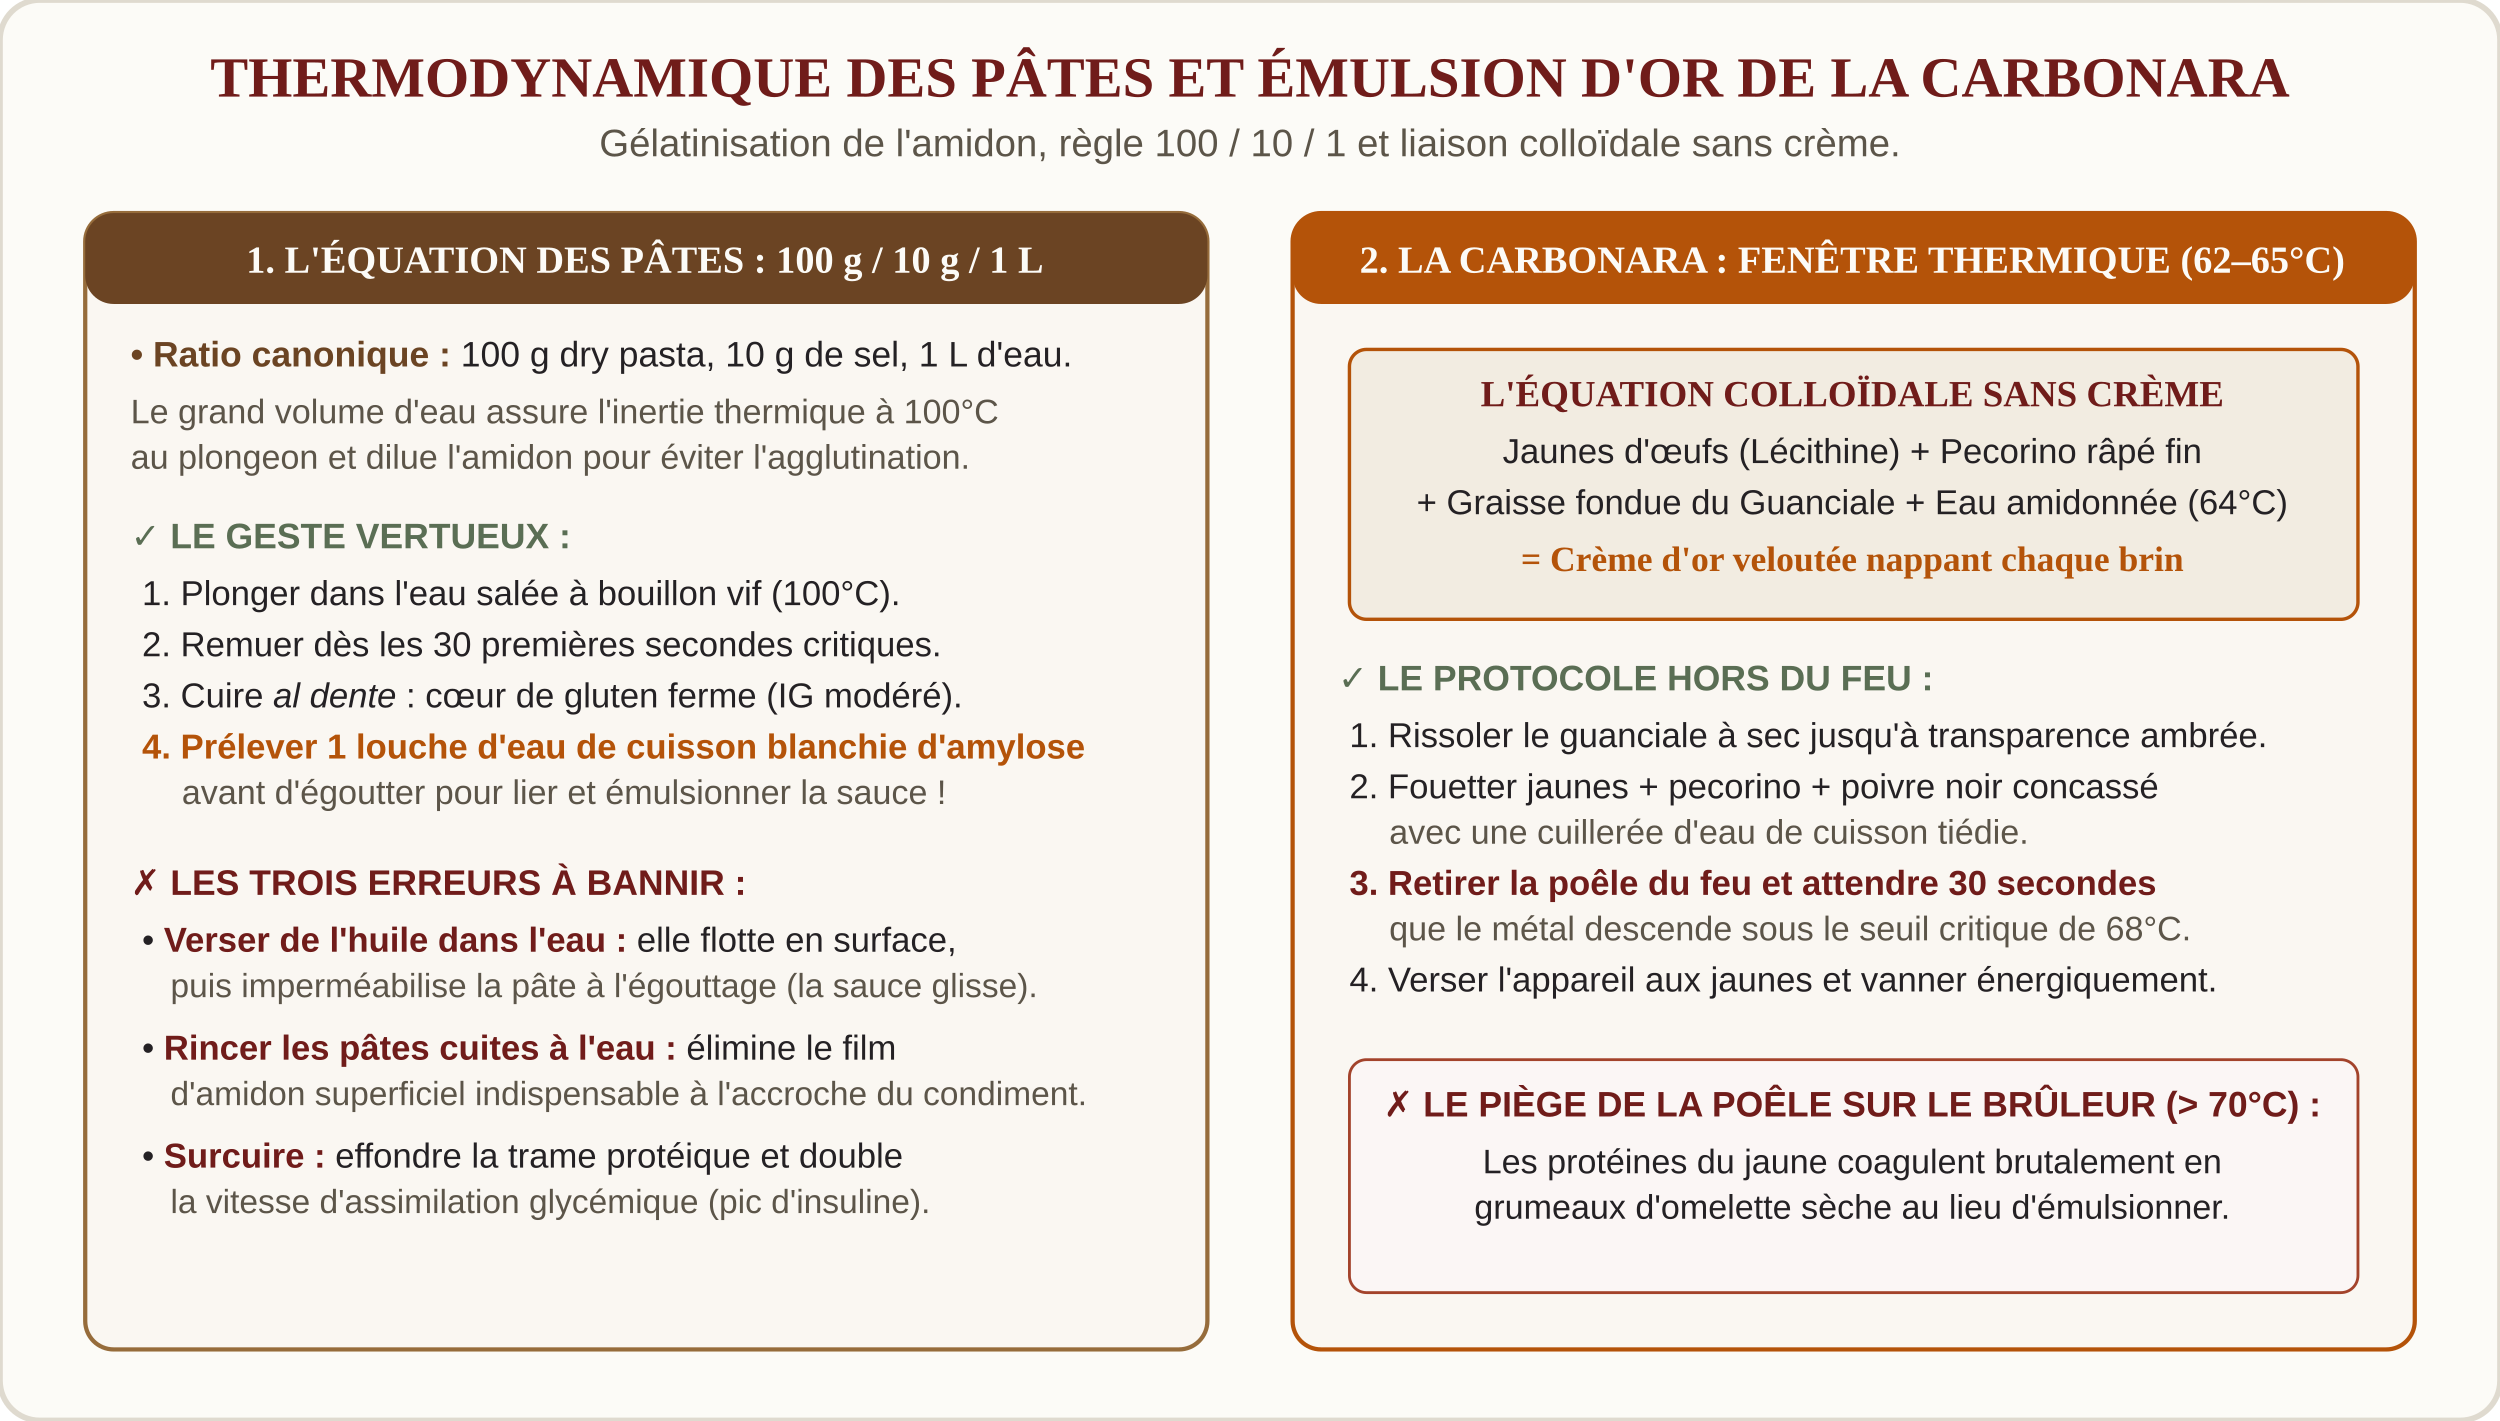
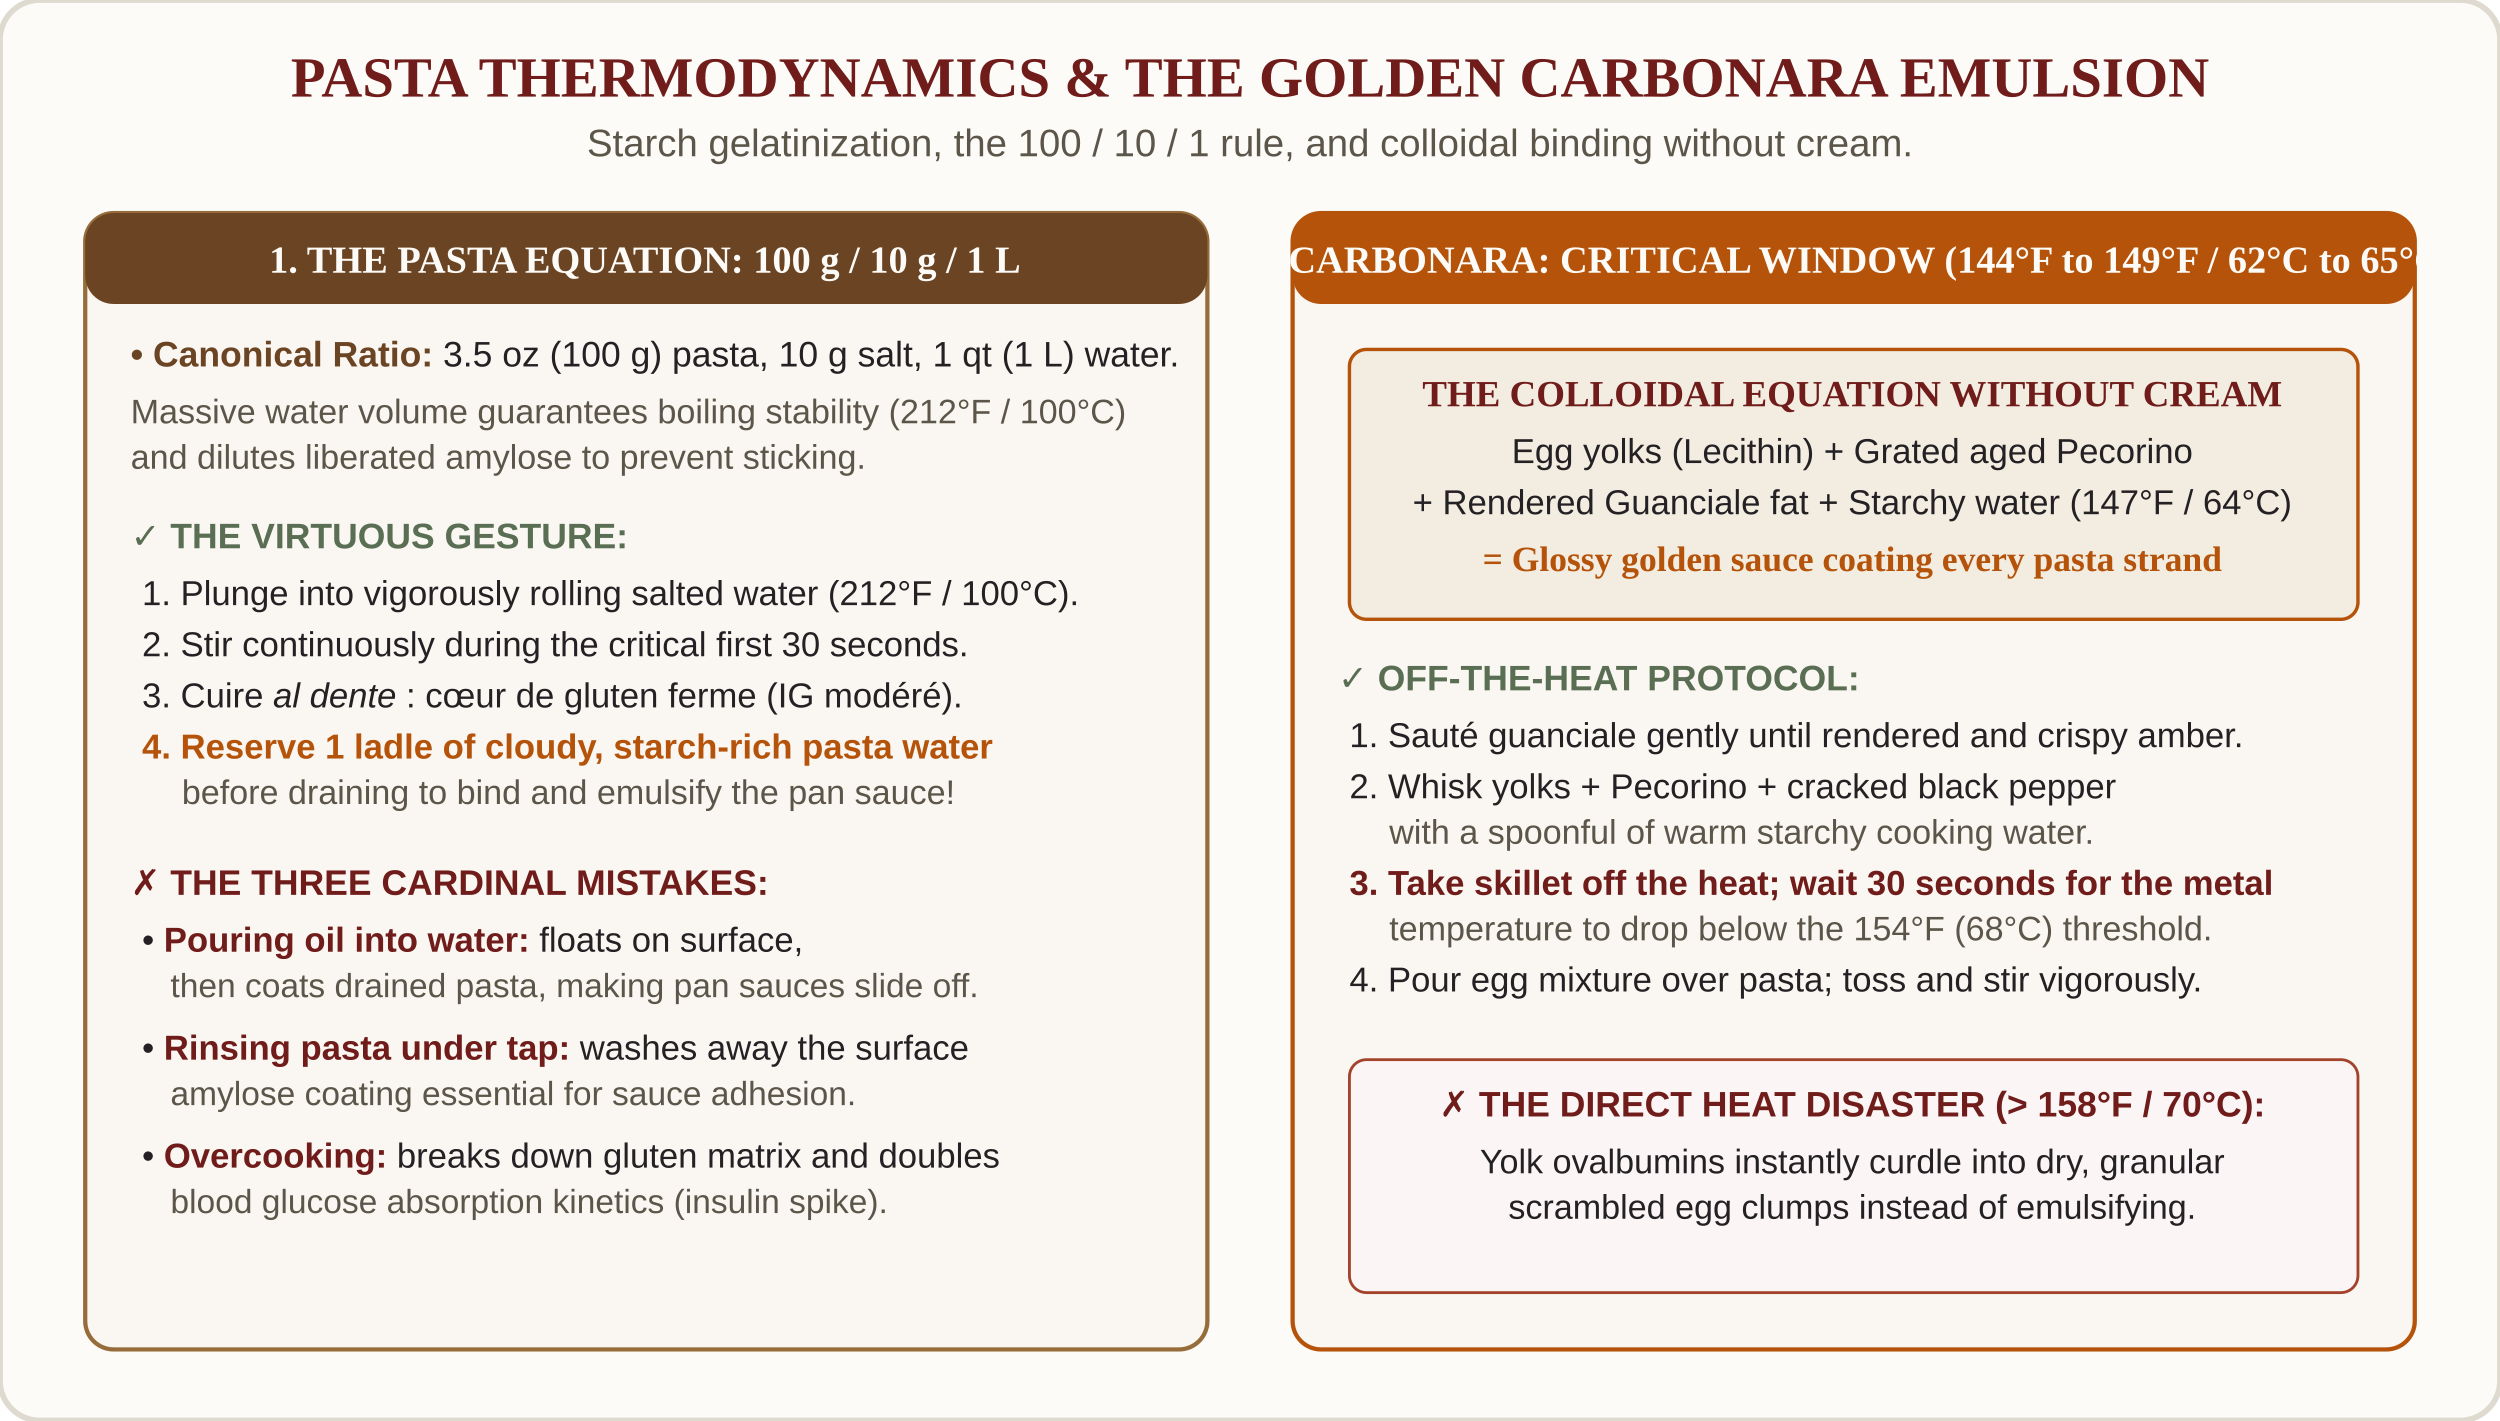
<svg xmlns="http://www.w3.org/2000/svg" viewBox="0 0 880 500" width="100%" height="100%">
  <rect width="880" height="500" rx="14" fill="#FCFBF7" stroke="#DFDACF" stroke-width="2" />
-   <text x="440" y="34" font-family="Liberation Serif, Georgia, serif" font-size="20" font-weight="bold" fill="#701C1A" text-anchor="middle">THERMODYNAMIQUE DES PÂTES ET ÉMULSION D'OR DE LA CARBONARA</text>
-   <text x="440" y="55" font-family="Liberation Sans, Arial, sans-serif" font-size="13.5" fill="#5C5549" text-anchor="middle">Gélatinisation de l'amidon, règle 100 / 10 / 1 et liaison colloïdale sans crème.</text>
+   <text x="440" y="34" font-family="Liberation Serif, Georgia, serif" font-size="20" font-weight="bold" fill="#701C1A" text-anchor="middle">PASTA THERMODYNAMICS &amp; THE GOLDEN CARBONARA EMULSION</text>
+   <text x="440" y="55" font-family="Liberation Sans, Arial, sans-serif" font-size="13.5" fill="#5C5549" text-anchor="middle">Starch gelatinization, the 100 / 10 / 1 rule, and colloidal binding without cream.</text>
  <g transform="translate(30, 75)">
    <rect width="395" height="400" rx="10" fill="#FAF7F2" stroke="#966C3B" stroke-width="1.5" />
    <rect width="395" height="32" rx="10" fill="#6B4423" />
-     <text x="197" y="21" font-family="Liberation Serif, Georgia, serif" font-size="13.5" font-weight="bold" fill="#FCFBF7" text-anchor="middle">1. L'ÉQUATION DES PÂTES : 100 g / 10 g / 1 L</text>
+     <text x="197" y="21" font-family="Liberation Serif, Georgia, serif" font-size="13.5" font-weight="bold" fill="#FCFBF7" text-anchor="middle">1. THE PASTA EQUATION: 100 g / 10 g / 1 L</text>
    <text x="16" y="54" font-family="Liberation Sans, Arial, sans-serif" font-size="12.5" fill="#242124">
-       <tspan font-weight="bold" fill="#6B4423">• Ratio canonique :</tspan> 100 g dry pasta, 10 g de sel, 1 L d'eau.</text>
-     <text x="16" y="74" font-family="Liberation Sans, Arial, sans-serif" font-size="12.0" fill="#5C5549">Le grand volume d'eau assure l'inertie thermique à 100°C</text>
-     <text x="16" y="90" font-family="Liberation Sans, Arial, sans-serif" font-size="12.0" fill="#5C5549">au plongeon et dilue l'amidon pour éviter l'agglutination.</text>
-     <text x="16" y="118" font-family="Liberation Sans, Arial, sans-serif" font-size="12.5" font-weight="bold" fill="#5A6E54">✓ LE GESTE VERTUEUX :</text>
-     <text x="20" y="138" font-family="Liberation Sans, Arial, sans-serif" font-size="12.2" fill="#242124">1. Plonger dans l'eau salée à bouillon vif (100°C).</text>
-     <text x="20" y="156" font-family="Liberation Sans, Arial, sans-serif" font-size="12.2" fill="#242124">2. Remuer dès les 30 premières secondes critiques.</text>
+       <tspan font-weight="bold" fill="#6B4423">• Canonical Ratio:</tspan> 3.5 oz (100 g) pasta, 10 g salt, 1 qt (1 L) water.</text>
+     <text x="16" y="74" font-family="Liberation Sans, Arial, sans-serif" font-size="12.0" fill="#5C5549">Massive water volume guarantees boiling stability (212°F / 100°C)</text>
+     <text x="16" y="90" font-family="Liberation Sans, Arial, sans-serif" font-size="12.0" fill="#5C5549">and dilutes liberated amylose to prevent sticking.</text>
+     <text x="16" y="118" font-family="Liberation Sans, Arial, sans-serif" font-size="12.5" font-weight="bold" fill="#5A6E54">✓ THE VIRTUOUS GESTURE:</text>
+     <text x="20" y="138" font-family="Liberation Sans, Arial, sans-serif" font-size="12.2" fill="#242124">1. Plunge into vigorously rolling salted water (212°F / 100°C).</text>
+     <text x="20" y="156" font-family="Liberation Sans, Arial, sans-serif" font-size="12.2" fill="#242124">2. Stir continuously during the critical first 30 seconds.</text>
    <text x="20" y="174" font-family="Liberation Sans, Arial, sans-serif" font-size="12.2" fill="#242124">3. Cuire <tspan font-style="italic">al dente</tspan> : cœur de gluten ferme (IG modéré).</text>
-     <text x="20" y="192" font-family="Liberation Sans, Arial, sans-serif" font-size="12.2" font-weight="bold" fill="#B45309">4. Prélever 1 louche d'eau de cuisson blanchie d'amylose</text>
-     <text x="34" y="208" font-family="Liberation Sans, Arial, sans-serif" font-size="12.0" fill="#5C5549">avant d'égoutter pour lier et émulsionner la sauce !</text>
-     <text x="16" y="240" font-family="Liberation Sans, Arial, sans-serif" font-size="12.5" font-weight="bold" fill="#701C1A">✗ LES TROIS ERREURS À BANNIR :</text>
-     <text x="20" y="260" font-family="Liberation Sans, Arial, sans-serif" font-size="12.2" fill="#242124">• <tspan font-weight="bold" fill="#701C1A">Verser de l'huile dans l'eau :</tspan> elle flotte en surface,</text>
-     <text x="30" y="276" font-family="Liberation Sans, Arial, sans-serif" font-size="11.8" fill="#5C5549">puis imperméabilise la pâte à l'égouttage (la sauce glisse).</text>
-     <text x="20" y="298" font-family="Liberation Sans, Arial, sans-serif" font-size="12.2" fill="#242124">• <tspan font-weight="bold" fill="#701C1A">Rincer les pâtes cuites à l'eau :</tspan> élimine le film</text>
-     <text x="30" y="314" font-family="Liberation Sans, Arial, sans-serif" font-size="11.8" fill="#5C5549">d'amidon superficiel indispensable à l'accroche du condiment.</text>
-     <text x="20" y="336" font-family="Liberation Sans, Arial, sans-serif" font-size="12.2" fill="#242124">• <tspan font-weight="bold" fill="#701C1A">Surcuire :</tspan> effondre la trame protéique et double</text>
-     <text x="30" y="352" font-family="Liberation Sans, Arial, sans-serif" font-size="11.8" fill="#5C5549">la vitesse d'assimilation glycémique (pic d'insuline).</text>
+     <text x="20" y="192" font-family="Liberation Sans, Arial, sans-serif" font-size="12.2" font-weight="bold" fill="#B45309">4. Reserve 1 ladle of cloudy, starch-rich pasta water</text>
+     <text x="34" y="208" font-family="Liberation Sans, Arial, sans-serif" font-size="12.0" fill="#5C5549">before draining to bind and emulsify the pan sauce!</text>
+     <text x="16" y="240" font-family="Liberation Sans, Arial, sans-serif" font-size="12.5" font-weight="bold" fill="#701C1A">✗ THE THREE CARDINAL MISTAKES:</text>
+     <text x="20" y="260" font-family="Liberation Sans, Arial, sans-serif" font-size="12.2" fill="#242124">• <tspan font-weight="bold" fill="#701C1A">Pouring oil into water:</tspan> floats on surface,</text>
+     <text x="30" y="276" font-family="Liberation Sans, Arial, sans-serif" font-size="11.8" fill="#5C5549">then coats drained pasta, making pan sauces slide off.</text>
+     <text x="20" y="298" font-family="Liberation Sans, Arial, sans-serif" font-size="12.2" fill="#242124">• <tspan font-weight="bold" fill="#701C1A">Rinsing pasta under tap:</tspan> washes away the surface</text>
+     <text x="30" y="314" font-family="Liberation Sans, Arial, sans-serif" font-size="11.8" fill="#5C5549">amylose coating essential for sauce adhesion.</text>
+     <text x="20" y="336" font-family="Liberation Sans, Arial, sans-serif" font-size="12.2" fill="#242124">• <tspan font-weight="bold" fill="#701C1A">Overcooking:</tspan> breaks down gluten matrix and doubles</text>
+     <text x="30" y="352" font-family="Liberation Sans, Arial, sans-serif" font-size="11.8" fill="#5C5549">blood glucose absorption kinetics (insulin spike).</text>
  </g>
  <g transform="translate(455, 75)">
    <rect width="395" height="400" rx="10" fill="#FAF7F2" stroke="#B45309" stroke-width="1.5" />
    <rect width="395" height="32" rx="10" fill="#B45309" />
-     <text x="197" y="21" font-family="Liberation Serif, Georgia, serif" font-size="13.5" font-weight="bold" fill="#FCFBF7" text-anchor="middle">2. LA CARBONARA : FENÊTRE THERMIQUE (62–65°C)</text>
+     <text x="197" y="21" font-family="Liberation Serif, Georgia, serif" font-size="13.5" font-weight="bold" fill="#FCFBF7" text-anchor="middle">2. CARBONARA: CRITICAL WINDOW (144°F to 149°F / 62°C to 65°C)</text>
    <rect x="20" y="48" width="355" height="95" rx="6" fill="#F2ECE1" stroke="#B45309" stroke-width="1.2" />
-     <text x="197" y="68" font-family="Liberation Serif, Georgia, serif" font-size="13" font-weight="bold" fill="#701C1A" text-anchor="middle">L'ÉQUATION COLLOÏDALE SANS CRÈME</text>
-     <text x="197" y="88" font-family="Liberation Sans, Arial, sans-serif" font-size="12.2" fill="#242124" text-anchor="middle">Jaunes d'œufs (Lécithine) + Pecorino râpé fin</text>
-     <text x="197" y="106" font-family="Liberation Sans, Arial, sans-serif" font-size="12.2" fill="#242124" text-anchor="middle">+ Graisse fondue du Guanciale + Eau amidonnée (64°C)</text>
-     <text x="197" y="126" font-family="Liberation Serif, Georgia, serif" font-size="12.5" font-weight="bold" fill="#B45309" text-anchor="middle">= Crème d'or veloutée nappant chaque brin</text>
-     <text x="16" y="168" font-family="Liberation Sans, Arial, sans-serif" font-size="12.5" font-weight="bold" fill="#5A6E54">✓ LE PROTOCOLE HORS DU FEU :</text>
-     <text x="20" y="188" font-family="Liberation Sans, Arial, sans-serif" font-size="12.2" fill="#242124">1. Rissoler le guanciale à sec jusqu'à transparence ambrée.</text>
-     <text x="20" y="206" font-family="Liberation Sans, Arial, sans-serif" font-size="12.2" fill="#242124">2. Fouetter jaunes + pecorino + poivre noir concassé</text>
-     <text x="34" y="222" font-family="Liberation Sans, Arial, sans-serif" font-size="12.0" fill="#5C5549">avec une cuillerée d'eau de cuisson tiédie.</text>
-     <text x="20" y="240" font-family="Liberation Sans, Arial, sans-serif" font-size="12.2" font-weight="bold" fill="#701C1A">3. Retirer la poêle du feu et attendre 30 secondes</text>
-     <text x="34" y="256" font-family="Liberation Sans, Arial, sans-serif" font-size="12.0" fill="#5C5549">que le métal descende sous le seuil critique de 68°C.</text>
-     <text x="20" y="274" font-family="Liberation Sans, Arial, sans-serif" font-size="12.2" fill="#242124">4. Verser l'appareil aux jaunes et vanner énergiquement.</text>
+     <text x="197" y="68" font-family="Liberation Serif, Georgia, serif" font-size="13" font-weight="bold" fill="#701C1A" text-anchor="middle">THE COLLOIDAL EQUATION WITHOUT CREAM</text>
+     <text x="197" y="88" font-family="Liberation Sans, Arial, sans-serif" font-size="12.2" fill="#242124" text-anchor="middle">Egg yolks (Lecithin) + Grated aged Pecorino</text>
+     <text x="197" y="106" font-family="Liberation Sans, Arial, sans-serif" font-size="12.2" fill="#242124" text-anchor="middle">+ Rendered Guanciale fat + Starchy water (147°F / 64°C)</text>
+     <text x="197" y="126" font-family="Liberation Serif, Georgia, serif" font-size="12.5" font-weight="bold" fill="#B45309" text-anchor="middle">= Glossy golden sauce coating every pasta strand</text>
+     <text x="16" y="168" font-family="Liberation Sans, Arial, sans-serif" font-size="12.5" font-weight="bold" fill="#5A6E54">✓ OFF-THE-HEAT PROTOCOL:</text>
+     <text x="20" y="188" font-family="Liberation Sans, Arial, sans-serif" font-size="12.2" fill="#242124">1. Sauté guanciale gently until rendered and crispy amber.</text>
+     <text x="20" y="206" font-family="Liberation Sans, Arial, sans-serif" font-size="12.2" fill="#242124">2. Whisk yolks + Pecorino + cracked black pepper</text>
+     <text x="34" y="222" font-family="Liberation Sans, Arial, sans-serif" font-size="12.0" fill="#5C5549">with a spoonful of warm starchy cooking water.</text>
+     <text x="20" y="240" font-family="Liberation Sans, Arial, sans-serif" font-size="12.2" font-weight="bold" fill="#701C1A">3. Take skillet off the heat; wait 30 seconds for the metal</text>
+     <text x="34" y="256" font-family="Liberation Sans, Arial, sans-serif" font-size="12.0" fill="#5C5549">temperature to drop below the 154°F (68°C) threshold.</text>
+     <text x="20" y="274" font-family="Liberation Sans, Arial, sans-serif" font-size="12.2" fill="#242124">4. Pour egg mixture over pasta; toss and stir vigorously.</text>
    <rect x="20" y="298" width="355" height="82" rx="6" fill="#FBF6F5" stroke="#A3432B" stroke-width="1" />
-     <text x="197" y="318" font-family="Liberation Sans, Arial, sans-serif" font-size="12.5" font-weight="bold" fill="#701C1A" text-anchor="middle">✗ LE PIÈGE DE LA POÊLE SUR LE BRÛLEUR (&gt; 70°C) :</text>
-     <text x="197" y="338" font-family="Liberation Sans, Arial, sans-serif" font-size="12.0" fill="#242124" text-anchor="middle">Les protéines du jaune coagulent brutalement en</text>
-     <text x="197" y="354" font-family="Liberation Sans, Arial, sans-serif" font-size="12.0" fill="#242124" text-anchor="middle">grumeaux d'omelette sèche au lieu d'émulsionner.</text>
+     <text x="197" y="318" font-family="Liberation Sans, Arial, sans-serif" font-size="12.5" font-weight="bold" fill="#701C1A" text-anchor="middle">✗ THE DIRECT HEAT DISASTER (&gt; 158°F / 70°C):</text>
+     <text x="197" y="338" font-family="Liberation Sans, Arial, sans-serif" font-size="12.0" fill="#242124" text-anchor="middle">Yolk ovalbumins instantly curdle into dry, granular</text>
+     <text x="197" y="354" font-family="Liberation Sans, Arial, sans-serif" font-size="12.0" fill="#242124" text-anchor="middle">scrambled egg clumps instead of emulsifying.</text>
  </g>
</svg>
